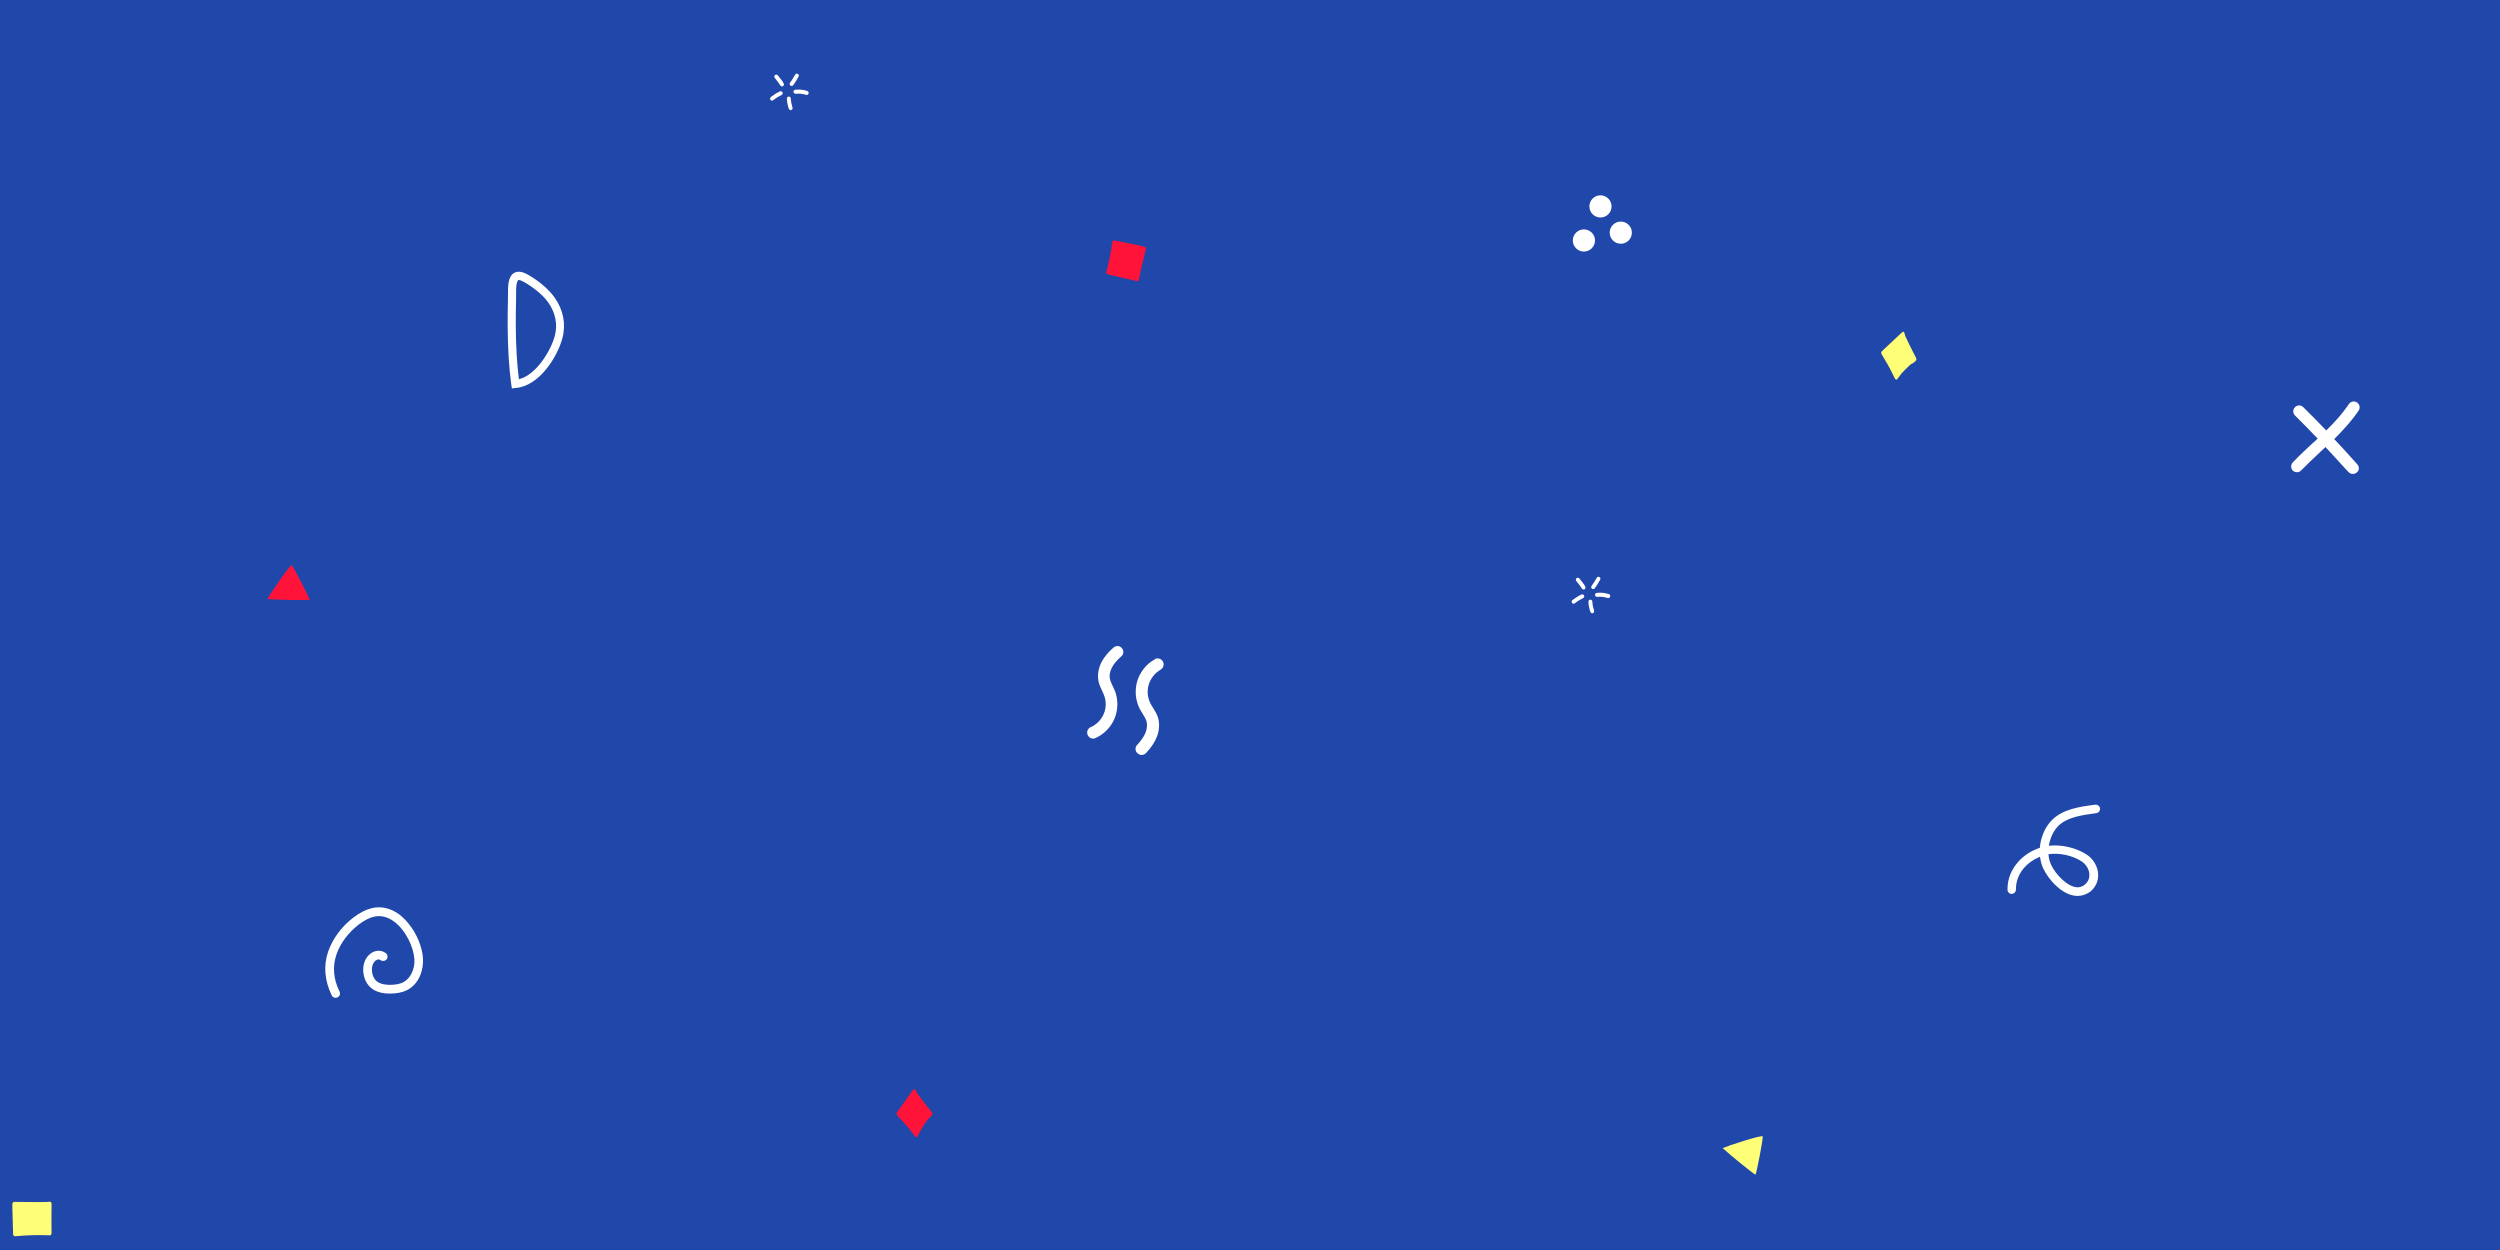
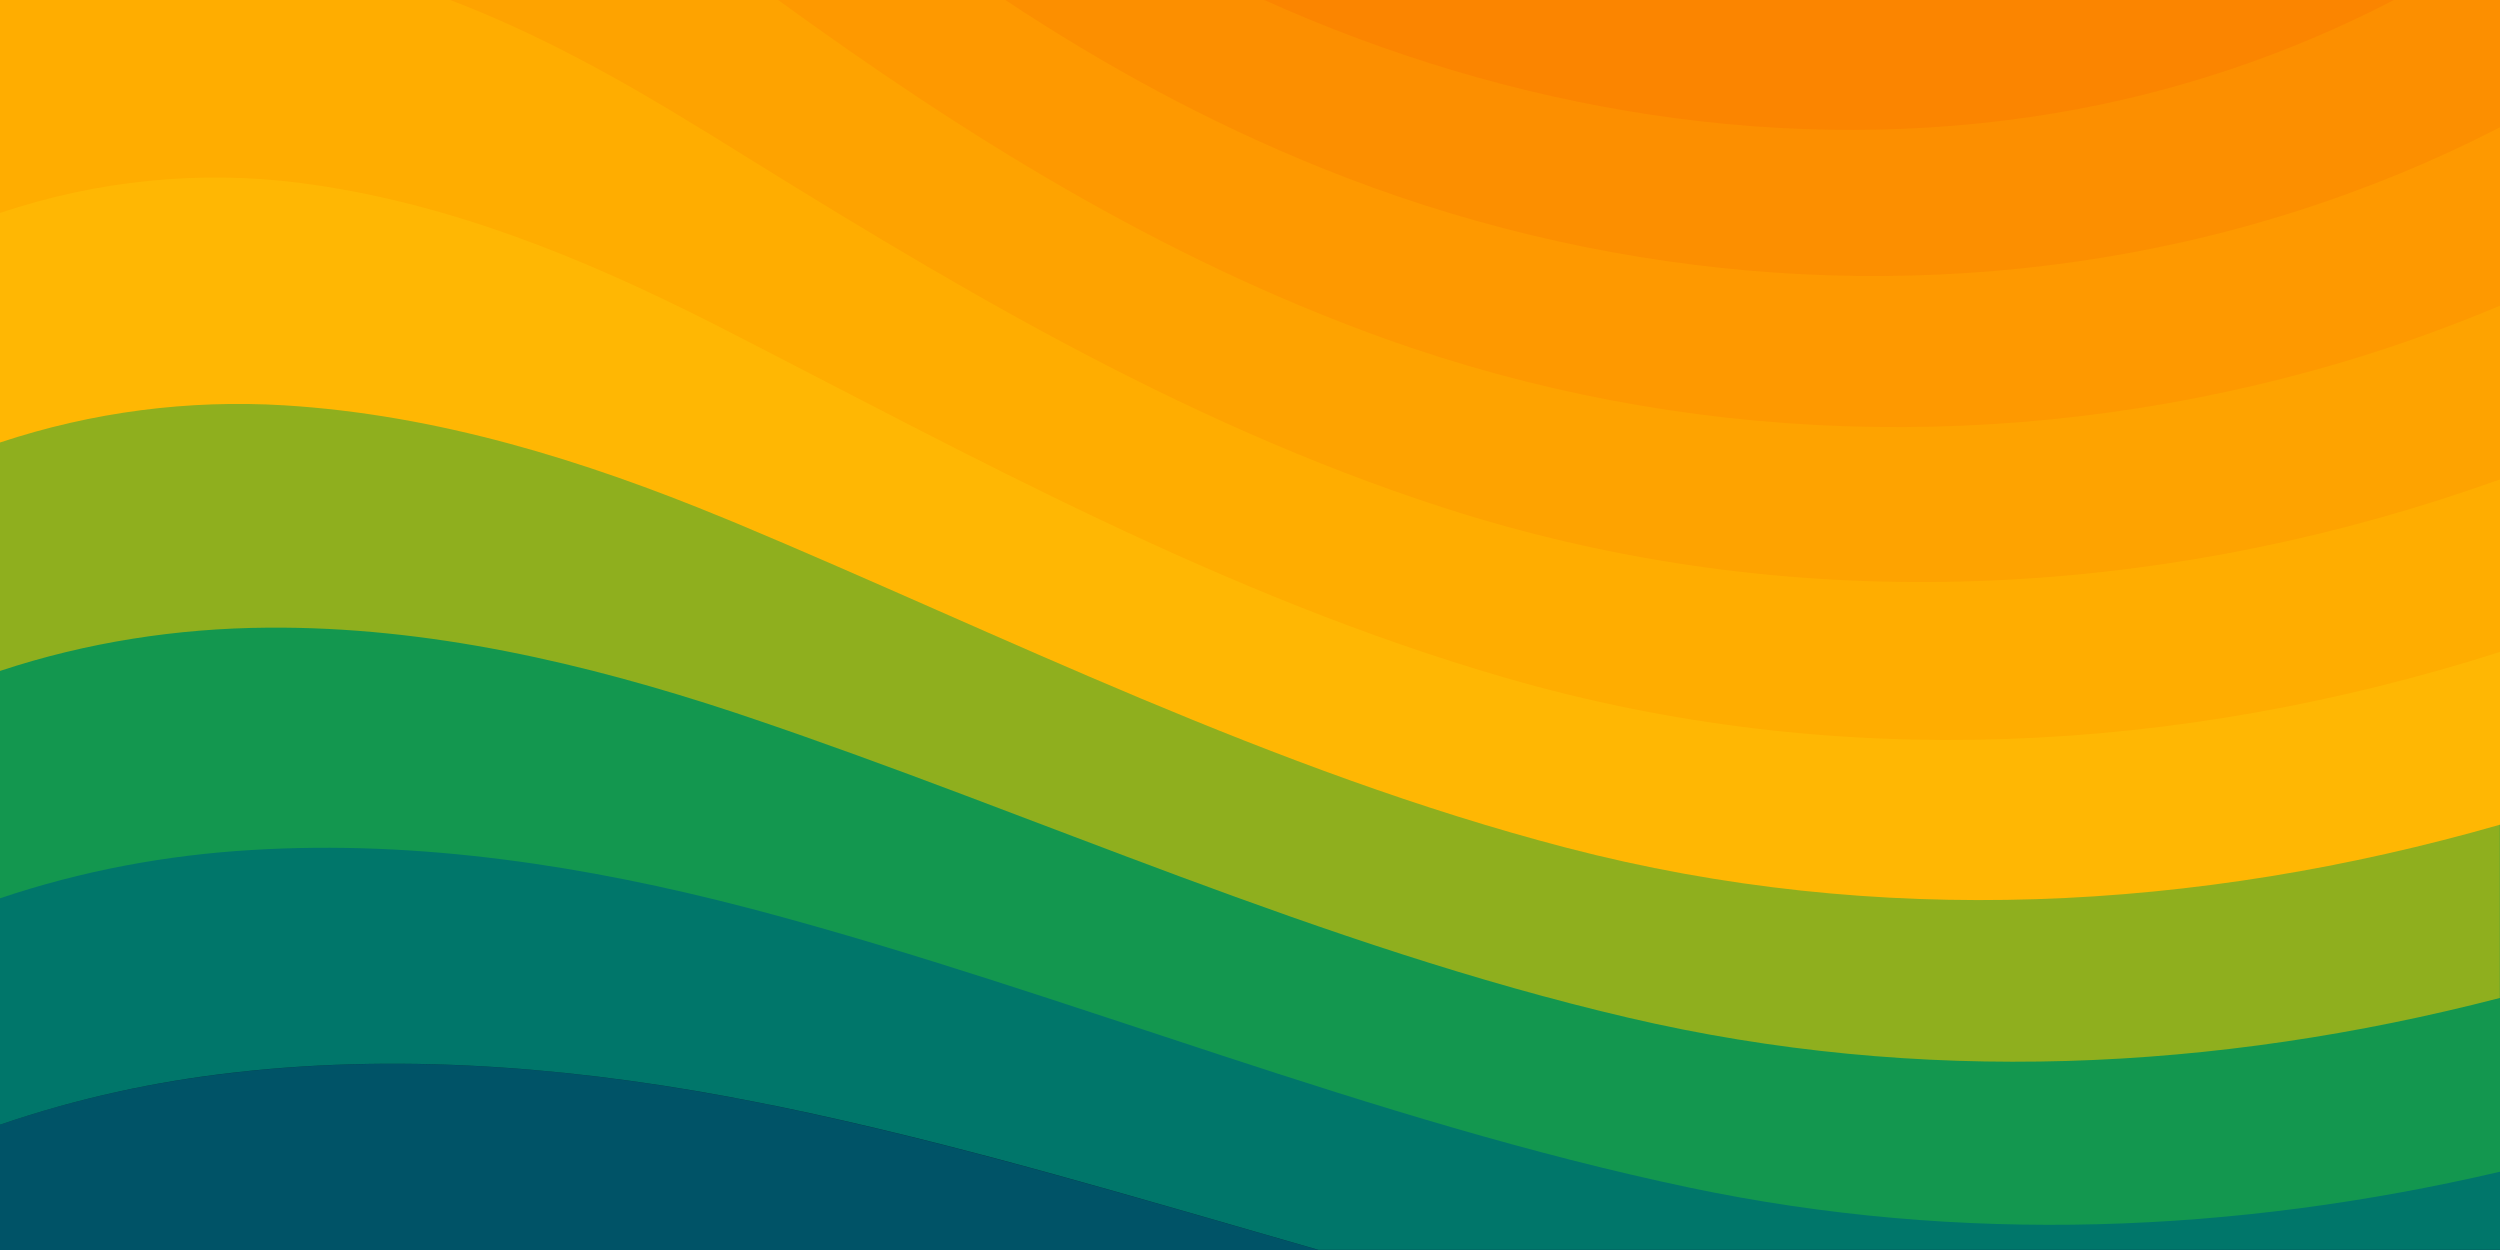
- <svg xmlns="http://www.w3.org/2000/svg" width="706" height="353" viewBox="0 0 1600 800">
-   <rect fill="#2047AA" width="1600" height="800" />
-   <path fill="#FF7" d="M1102.5 734.8c2.5-1.2 24.8-8.6 25.6-7.5.5.7-3.9 23.8-4.6 24.5C1123.3 752.1 1107.5 739.5 1102.5 734.8zM1226.3 229.1c0-.1-4.9-9.4-7-14.2-.1-.3-.3-1.1-.4-1.6-.1-.4-.3-.7-.6-.9-.3-.2-.6-.1-.8.1l-13.1 12.3c0 0 0 0 0 0-.2.2-.3.5-.4.8 0 .3 0 .7.2 1 .1.1 1.4 2.5 2.1 3.6 2.4 3.7 6.5 12.1 6.5 12.2.2.3.4.5.7.6.3 0 .5-.1.7-.3 0 0 1.8-2.5 2.7-3.6 1.5-1.6 3-3.2 4.6-4.7 1.2-1.2 1.6-1.4 2.1-1.6.5-.3 1.1-.5 2.5-1.9C1226.5 230.4 1226.6 229.6 1226.3 229.1zM33 770.3C33 770.3 33 770.3 33 770.3c0-.7-.5-1.2-1.2-1.2-.1 0-.3 0-.4.1-1.6.2-14.3.1-22.2 0-.3 0-.6.1-.9.4-.2.2-.4.5-.4.9 0 .2 0 4.9.1 5.9l.4 13.6c0 .3.2.6.4.9.2.2.5.3.8.3 0 0 .1 0 .1 0 7.3-.7 14.7-.9 22-.6.3 0 .7-.1.9-.3.2-.2.4-.6.4-.9C32.9 783.3 32.9 776.2 33 770.3z" />
-   <path fill="#FF1338" d="M171.1 383.4c1.3-2.5 14.3-22 15.6-21.6.8.3 11.5 21.2 11.5 22.1C198.1 384.2 177.9 384 171.1 383.4zM596.4 711.8c-.1-.1-6.7-8.2-9.7-12.5-.2-.3-.5-1-.7-1.5-.2-.4-.4-.7-.7-.8-.3-.1-.6 0-.8.3L574 712c0 0 0 0 0 0-.2.2-.2.5-.2.9 0 .3.2.7.4.9.1.1 1.8 2.2 2.8 3.1 3.1 3.1 8.8 10.5 8.9 10.6.2.3.5.4.8.4.3 0 .5-.2.6-.5 0 0 1.2-2.8 2-4.1 1.1-1.9 2.3-3.7 3.5-5.5.9-1.4 1.3-1.7 1.7-2 .5-.4 1-.7 2.1-2.4C596.9 713.1 596.8 712.3 596.4 711.8zM727.5 179.9C727.5 179.9 727.5 179.9 727.5 179.9c.6.2 1.3-.2 1.4-.8 0-.1 0-.2 0-.4.2-1.4 2.8-12.6 4.5-19.5.1-.3 0-.6-.2-.8-.2-.3-.5-.4-.8-.5-.2 0-4.7-1.1-5.7-1.3l-13.4-2.7c-.3-.1-.7 0-.9.2-.2.2-.4.4-.5.6 0 0 0 .1 0 .1-.8 6.5-2.2 13.1-3.9 19.4-.1.3 0 .6.2.9.2.3.5.4.8.5C714.8 176.9 721.7 178.5 727.5 179.9zM728.5 178.1c-.1-.1-.2-.2-.4-.2C728.3 177.9 728.4 178 728.5 178.1z" />
-   <g fill-opacity="1" fill="#FFF">
-     <path d="M699.6 472.7c-1.5 0-2.8-.8-3.5-2.3-.8-1.9 0-4.2 1.9-5 3.7-1.6 6.8-4.7 8.4-8.5 1.6-3.8 1.7-8.1.2-11.9-.3-.9-.8-1.8-1.2-2.8-.8-1.7-1.8-3.7-2.3-5.9-.9-4.1-.2-8.6 2-12.8 1.7-3.1 4.1-6.1 7.6-9.1 1.6-1.4 4-1.2 5.3.4 1.4 1.6 1.2 4-.4 5.3-2.8 2.5-4.7 4.7-5.9 7-1.4 2.6-1.9 5.3-1.3 7.6.3 1.4 1 2.8 1.7 4.3.5 1.1 1 2.2 1.5 3.3 2.1 5.6 2 12-.3 17.6-2.3 5.5-6.8 10.1-12.3 12.5C700.6 472.6 700.1 472.7 699.6 472.7zM740.4 421.4c1.5-.2 3 .5 3.8 1.9 1.1 1.8.4 4.2-1.4 5.3-3.7 2.1-6.4 5.6-7.6 9.5-1.2 4-.8 8.4 1.1 12.1.4.9 1 1.7 1.6 2.7 1 1.7 2.2 3.5 3 5.7 1.4 4 1.2 8.7-.6 13.2-1.4 3.4-3.5 6.6-6.8 10.1-1.5 1.6-3.9 1.7-5.5.2-1.6-1.4-1.7-3.9-.2-5.4 2.6-2.8 4.3-5.3 5.3-7.7 1.1-2.8 1.3-5.6.5-7.9-.5-1.3-1.3-2.7-2.2-4.1-.6-1-1.3-2.1-1.9-3.2-2.8-5.4-3.4-11.9-1.7-17.8 1.8-5.9 5.8-11 11.2-14C739.4 421.6 739.9 421.4 740.4 421.4zM261.3 590.9c5.7 6.8 9 15.7 9.4 22.4.5 7.3-2.4 16.4-10.2 20.4-3 1.5-6.7 2.2-11.2 2.2-7.9-.1-12.9-2.9-15.4-8.4-2.1-4.7-2.3-11.4 1.8-15.9 3.2-3.5 7.8-4.1 11.2-1.6 1.2.9 1.5 2.7.6 3.9-.9 1.2-2.7 1.5-3.9.6-1.8-1.3-3.6.6-3.8.8-2.4 2.6-2.1 7-.8 9.9 1.5 3.4 4.7 5 10.4 5.1 3.6 0 6.4-.5 8.6-1.6 4.7-2.4 7.7-8.6 7.2-15-.5-7.3-5.3-18.2-13-23.9-4.2-3.1-8.5-4.1-12.9-3.1-3.1.7-6.2 2.4-9.7 5-6.6 5.1-11.7 11.8-14.2 19-2.7 7.7-2.1 15.8 1.9 23.9.7 1.4.1 3.1-1.3 3.7-1.4.7-3.1.1-3.7-1.3-4.6-9.4-5.4-19.2-2.2-28.2 2.9-8.2 8.6-15.9 16.1-21.6 4.1-3.1 8-5.1 11.8-6 6-1.4 12 0 17.5 4C257.6 586.9 259.6 588.8 261.3 590.9z" />
-     <circle cx="1013.7" cy="153.9" r="7.1" />
-     <circle cx="1024.3" cy="132.1" r="7.1" />
-     <circle cx="1037.3" cy="148.9" r="7.1" />
-     <path d="M1508.7 297.2c-4.8-5.4-9.7-10.8-14.8-16.2 5.6-5.6 11.1-11.5 15.6-18.2 1.2-1.7.7-4.1-1-5.2-1.7-1.2-4.1-.7-5.2 1-4.2 6.2-9.1 11.6-14.5 16.9-4.8-5-9.7-10-14.7-14.9-1.5-1.5-3.9-1.5-5.3 0-1.5 1.5-1.5 3.9 0 5.3 4.9 4.8 9.7 9.8 14.5 14.8-1.1 1.1-2.3 2.2-3.5 3.2-4.1 3.8-8.4 7.8-12.4 12-1.4 1.5-1.4 3.8 0 5.3 0 0 0 0 0 0 1.5 1.4 3.9 1.4 5.3-.1 3.9-4 8.1-7.9 12.1-11.7 1.2-1.1 2.3-2.2 3.5-3.3 4.9 5.3 9.8 10.6 14.6 15.9.1.1.1.1.2.2 1.4 1.4 3.7 1.5 5.2.2C1510 301.2 1510.1 298.8 1508.7 297.2zM327.6 248.6l-.4-2.6c-1.5-11.1-2.2-23.2-2.3-37 0-5.5 0-11.5.2-18.5 0-.7 0-1.5 0-2.3 0-5 0-11.2 3.9-13.5 2.2-1.3 5.1-1 8.5.9 5.7 3.1 13.2 8.7 17.5 14.9 5.5 7.8 7.3 16.9 5 25.7-3.2 12.3-15 31-30 32.1L327.6 248.6zM332.1 179.2c-.2 0-.3 0-.4.1-.1.1-.7.5-1.1 2.7-.3 1.9-.3 4.2-.3 6.3 0 .8 0 1.7 0 2.4-.2 6.9-.2 12.8-.2 18.3.1 12.5.7 23.5 2 33.7 11-2.7 20.4-18.1 23-27.8 1.9-7.2.4-14.8-4.2-21.3l0 0C347 188.1 340 183 335 180.3 333.6 179.5 332.6 179.2 332.1 179.2zM516.3 60.8c-.1 0-.2 0-.4-.1-2.4-.7-4-.9-6.7-.7-.7 0-1.3-.5-1.4-1.2 0-.7.5-1.3 1.2-1.4 3.1-.2 4.9 0 7.6.8.7.2 1.1.9.9 1.6C517.3 60.4 516.8 60.8 516.3 60.8zM506.1 70.5c-.5 0-1-.3-1.2-.8-.8-2.1-1.2-4.3-1.3-6.6 0-.7.5-1.3 1.2-1.3.7 0 1.3.5 1.3 1.2.1 2 .5 3.9 1.1 5.8.2.7-.1 1.4-.8 1.6C506.4 70.5 506.2 70.5 506.1 70.5zM494.1 64.4c-.4 0-.8-.2-1-.5-.4-.6-.3-1.4.2-1.8 1.8-1.4 3.7-2.6 5.8-3.6.6-.3 1.4 0 1.7.6.3.6 0 1.4-.6 1.7-1.9.9-3.7 2-5.3 3.3C494.7 64.3 494.4 64.4 494.1 64.4zM500.5 55.3c-.5 0-.9-.3-1.2-.7-.5-1-1.2-1.9-2.4-3.4-.3-.4-.7-.9-1.1-1.4-.4-.6-.3-1.4.2-1.8.6-.4 1.4-.3 1.8.2.4.5.8 1 1.1 1.4 1.3 1.6 2.1 2.6 2.7 3.9.3.6 0 1.4-.6 1.7C500.9 55.3 500.7 55.3 500.5 55.3zM506.7 55c-.3 0-.5-.1-.8-.2-.6-.4-.7-1.2-.3-1.8 1.2-1.7 2.3-3.4 3.3-5.2.3-.6 1.1-.9 1.7-.5.6.3.9 1.1.5 1.7-1 1.9-2.2 3.8-3.5 5.6C507.4 54.8 507.1 55 506.7 55zM1029.3 382.8c-.1 0-.2 0-.4-.1-2.4-.7-4-.9-6.7-.7-.7 0-1.3-.5-1.4-1.2 0-.7.5-1.3 1.2-1.4 3.1-.2 4.9 0 7.6.8.7.2 1.1.9.9 1.6C1030.3 382.4 1029.8 382.8 1029.3 382.8zM1019.1 392.5c-.5 0-1-.3-1.2-.8-.8-2.1-1.2-4.3-1.3-6.6 0-.7.5-1.3 1.2-1.3.7 0 1.3.5 1.3 1.2.1 2 .5 3.9 1.1 5.8.2.7-.1 1.4-.8 1.6C1019.4 392.5 1019.2 392.5 1019.1 392.5zM1007.1 386.4c-.4 0-.8-.2-1-.5-.4-.6-.3-1.4.2-1.8 1.8-1.4 3.7-2.6 5.8-3.6.6-.3 1.4 0 1.7.6.3.6 0 1.4-.6 1.7-1.9.9-3.7 2-5.3 3.3C1007.7 386.3 1007.4 386.4 1007.1 386.4zM1013.5 377.3c-.5 0-.9-.3-1.2-.7-.5-1-1.2-1.9-2.4-3.4-.3-.4-.7-.9-1.1-1.4-.4-.6-.3-1.4.2-1.8.6-.4 1.4-.3 1.8.2.4.5.8 1 1.1 1.4 1.3 1.6 2.1 2.6 2.7 3.9.3.6 0 1.4-.6 1.7C1013.9 377.3 1013.7 377.3 1013.5 377.3zM1019.7 377c-.3 0-.5-.1-.8-.2-.6-.4-.7-1.2-.3-1.8 1.2-1.7 2.3-3.4 3.3-5.2.3-.6 1.1-.9 1.7-.5.6.3.9 1.1.5 1.7-1 1.9-2.2 3.8-3.5 5.6C1020.4 376.8 1020.1 377 1019.7 377zM1329.7 573.4c-1.4 0-2.9-.2-4.5-.7-8.4-2.7-16.6-12.7-18.7-20-.4-1.4-.7-2.9-.9-4.4-8.1 3.3-15.5 10.6-15.4 21 0 1.5-1.2 2.7-2.7 2.8 0 0 0 0 0 0-1.5 0-2.7-1.2-2.7-2.7-.1-6.7 2.4-12.9 7-18 3.6-4 8.4-7.1 13.7-8.8.5-6.5 3.1-12.9 7.4-17.4 7-7.4 18.2-8.9 27.3-10.1l.7-.1c1.5-.2 2.9.9 3.1 2.3.2 1.5-.9 2.9-2.3 3.1l-.7.1c-8.6 1.2-18.4 2.5-24 8.4-3 3.2-5 7.7-5.7 12.4 7.9-1 17.7 1.3 24.3 5.7 4.3 2.9 7.1 7.8 7.2 12.7.2 4.3-1.7 8.3-5.2 11.1C1335.2 572.4 1332.6 573.4 1329.7 573.4zM1311 546.7c.1 1.5.4 3 .8 4.4 1.7 5.8 8.7 14.2 15.1 16.3 2.8.9 5.1.5 7.2-1.1 2.7-2.1 3.2-4.8 3.1-6.6-.1-3.2-2-6.4-4.8-8.3C1326.7 547.5 1317.7 545.6 1311 546.7z" />
+ <svg xmlns="http://www.w3.org/2000/svg" width="100%" height="100%" viewBox="0 0 1600 800">
+   <rect fill="#023047" width="1600" height="800" />
+   <g fill-opacity="1">
+     <path fill="#005367" d="M486 705.8c-109.3-21.8-223.4-32.2-335.3-19.4C99.5 692.1 49 703 0 719.8V800h843.8c-115.9-33.2-230.8-68.1-347.6-92.2C492.8 707.1 489.4 706.5 486 705.8z" />
+     <path fill="#00766a" d="M1600 0H0v719.8c49-16.8 99.5-27.8 150.7-33.5c111.9-12.7 226-2.4 335.3 19.4c3.4 0.7 6.8 1.4 10.2 2c116.8 24 231.7 59 347.6 92.2H1600V0z" />
+     <path fill="#13974f" d="M478.4 581c3.2 0.8 6.4 1.7 9.5 2.5c196.2 52.5 388.7 133.5 593.5 176.6c174.2 36.6 349.5 29.2 518.6-10.2V0H0v574.9c52.3-17.6 106.5-27.7 161.1-30.9C268.4 537.4 375.7 554.2 478.4 581z" />
+     <path fill="#8faf1e" d="M0 0v429.4c55.6-18.4 113.5-27.3 171.4-27.7c102.8-0.8 203.2 22.7 299.3 54.5c3 1 5.9 2 8.9 3c183.6 62 365.7 146.1 562.4 192.1c186.7 43.7 376.3 34.4 557.9-12.6V0H0z" />
+     <path fill="#FFB703" d="M181.8 259.4c98.2 6 191.9 35.2 281.3 72.1c2.8 1.1 5.5 2.3 8.3 3.4c171 71.6 342.7 158.5 531.3 207.7c198.8 51.8 403.4 40.8 597.3-14.8V0H0v283.2C59 263.6 120.6 255.7 181.8 259.4z" />
+     <path fill="#ffad00" d="M1600 0H0v136.3c62.3-20.9 127.7-27.5 192.2-19.2c93.6 12.1 180.5 47.7 263.3 89.6c2.6 1.3 5.1 2.6 7.7 3.9c158.4 81.1 319.7 170.9 500.3 223.2c210.5 61 430.8 49 636.6-16.6V0z" />
+     <path fill="#fea300" d="M454.9 86.3C600.7 177 751.6 269.3 924.1 325c208.6 67.4 431.3 60.8 637.9-5.3c12.8-4.1 25.4-8.4 38.1-12.9V0H288.1c56 21.3 108.7 50.6 159.7 82C450.2 83.4 452.5 84.9 454.9 86.3z" />
+     <path fill="#fe9900" d="M1600 0H498c118.1 85.8 243.5 164.5 386.8 216.2c191.8 69.2 400 74.7 595 21.1c40.8-11.2 81.1-25.2 120.3-41.7V0z" />
+     <path fill="#fc8f00" d="M1397.5 154.8c47.2-10.6 93.6-25.3 138.6-43.8c21.7-8.9 43-18.8 63.9-29.5V0H643.4c62.9 41.7 129.7 78.2 202.1 107.4C1020.4 178.1 1214.2 196.1 1397.5 154.8z" />
+     <path fill="#FB8500" d="M1315.3 72.4c75.3-12.6 148.9-37.1 216.8-72.4h-723C966.8 71 1144.7 101 1315.3 72.4z" />
  </g>
</svg>
